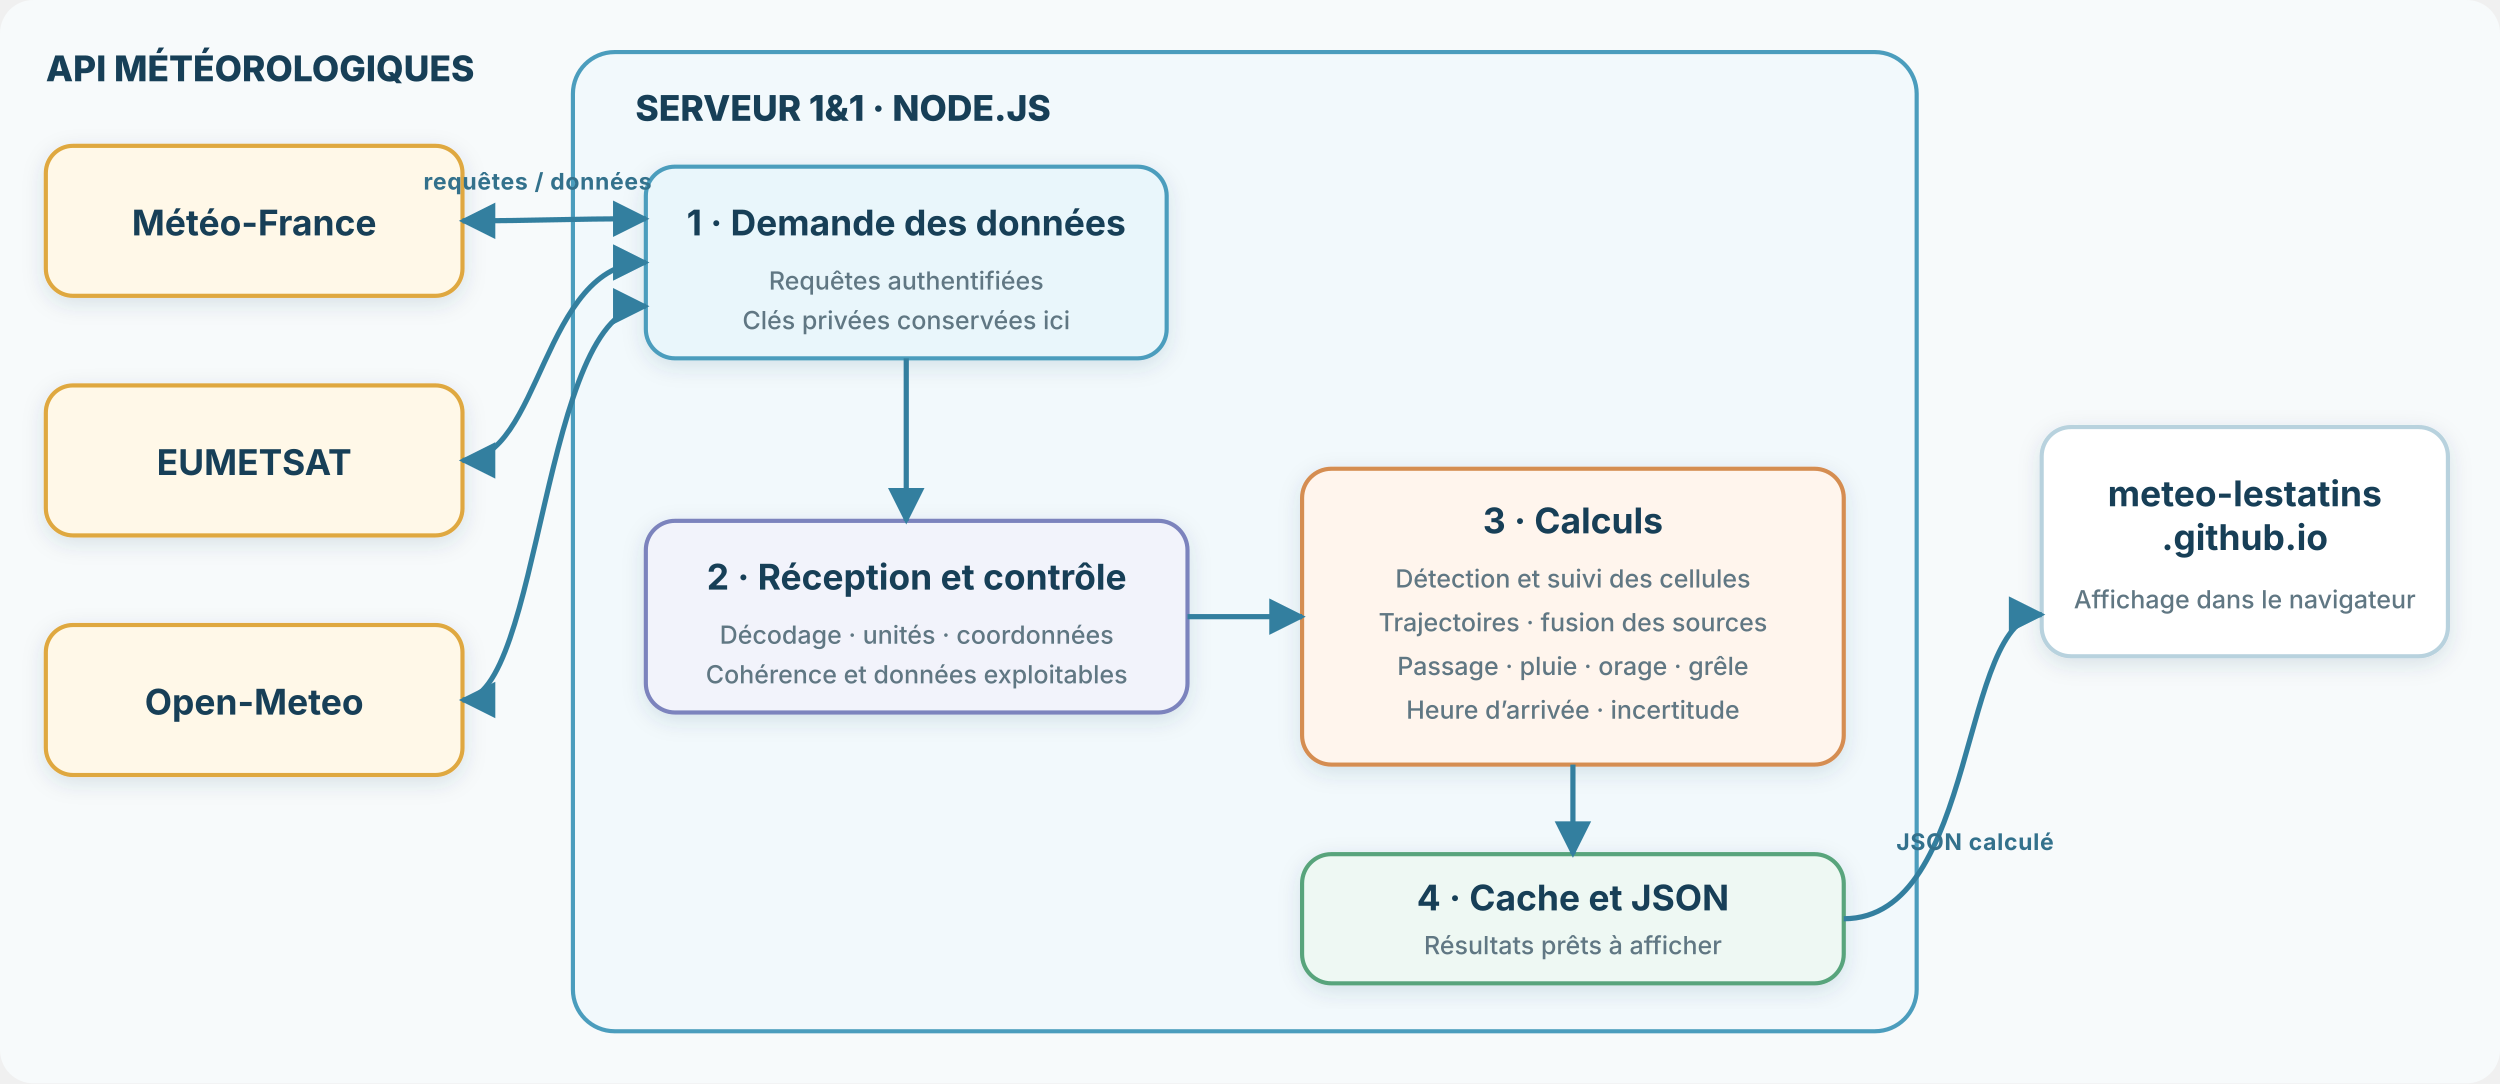
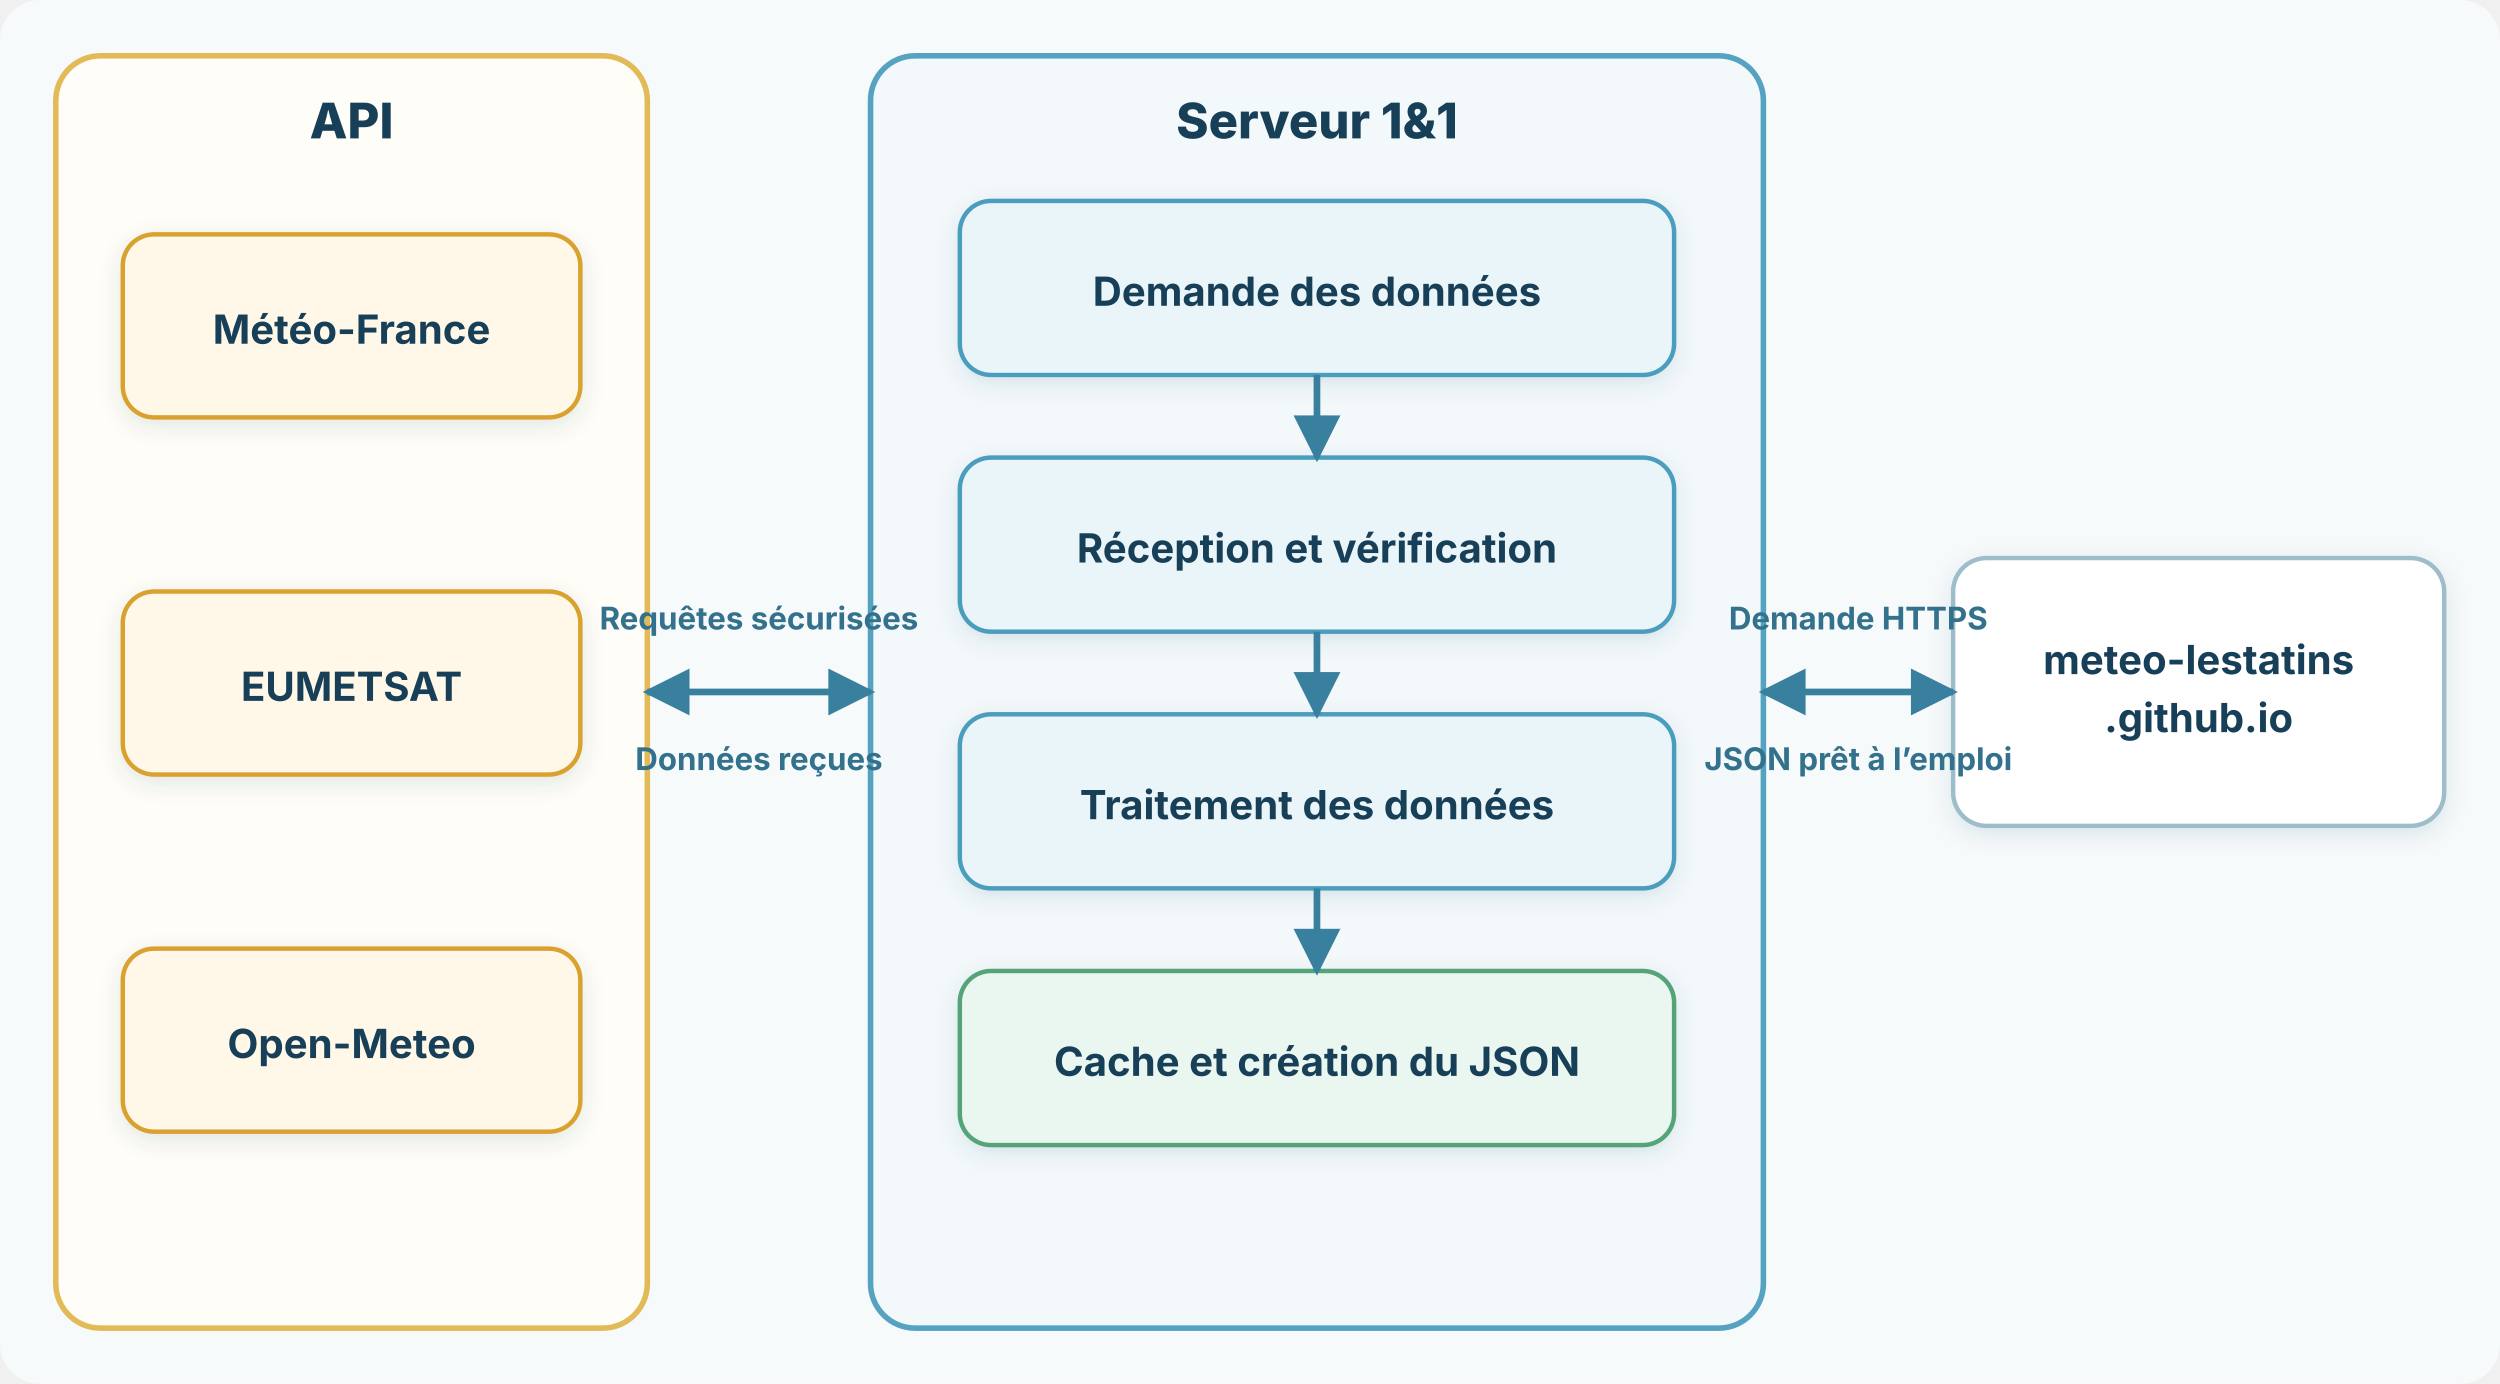
- <svg xmlns="http://www.w3.org/2000/svg" viewBox="0 0 1200 520" role="img" aria-labelledby="title description">
+ <svg xmlns="http://www.w3.org/2000/svg" viewBox="0 0 1120 620" role="img" aria-labelledby="title description">
  <defs>
    <marker id="arrow" viewBox="0 0 10 10" refX="9" refY="5" markerWidth="7" markerHeight="7" orient="auto-start-reverse">
-       <path d="M0 0 10 5 0 10Z" fill="#337f9f" />
+       <path d="M0 0 10 5 0 10Z" fill="#397f9e" />
    </marker>
    <filter id="shadow" x="-15%" y="-20%" width="130%" height="140%">
-       <feDropShadow dx="0" dy="3" stdDeviation="5" flood-color="#244e61" flood-opacity=".13" />
+       <feDropShadow dx="0" dy="3" stdDeviation="5" flood-color="#244e61" flood-opacity=".12" />
    </filter>
    <style>
-       .box{fill:#fff;stroke:#b8d2de;stroke-width:2;filter:url(#shadow)}
-       .host{fill:#f2f9fc;stroke:#4b9dbd;stroke-width:2}.api{fill:#fff8e8;stroke:#dfa83f}.request{fill:#e9f6fb;stroke:#4b9dbd}.receive{fill:#f2f3fb;stroke:#7b83bd}.compute{fill:#fff5ed;stroke:#d58d51}.cache{fill:#eef8f3;stroke:#58a47c}
-       .host-title{fill:#173f57;font:800 17px Inter,system-ui,sans-serif}.title{fill:#173f57;font:700 17px Inter,system-ui,sans-serif}.detail{fill:#607783;font:500 12px Inter,system-ui,sans-serif}
-       .arrow{fill:none;stroke:#337f9f;stroke-width:2.5;marker-end:url(#arrow)}.both{marker-start:url(#arrow)}
-       .label{fill:#33718c;font:700 11px Inter,system-ui,sans-serif;letter-spacing:.03em}
+       .frame{stroke-width:2.5}.api-frame{fill:#fffdf7;stroke:#e2bb58}.server-frame{fill:#f3f9fb;stroke:#55a3c1}
+       .box{stroke-width:2;filter:url(#shadow)}.source{fill:#fff8e8;stroke:#d9a12f}.server{fill:#eaf5f9;stroke:#4b9dbd}.output{fill:#eaf7f0;stroke:#55a378}.site{fill:#fff;stroke:#9dbdca}
+       .frame-title{fill:#173f57;font:800 22px Inter,system-ui,sans-serif}.node-title{fill:#173f57;font:700 18px Inter,system-ui,sans-serif}
+       .arrow{fill:none;stroke:#397f9e;stroke-width:3;marker-end:url(#arrow)}.both{marker-start:url(#arrow)}
+       .edge-label{fill:#33718c;font:700 14px Inter,system-ui,sans-serif}
    </style>
  </defs>
-   <rect width="1200" height="520" rx="16" fill="#f7fafb" />
-   <text class="host-title" x="22" y="39">API MÉTÉOROLOGIQUES</text>
-   <g transform="translate(22 70)">
-     <rect class="box api" width="200" height="72" rx="13" />
-     <text class="title" x="100" y="43" text-anchor="middle">Météo-France</text>
+   <rect width="1120" height="620" rx="18" fill="#f7fafb" />
+   <g aria-label="API">
+     <rect class="frame api-frame" x="25" y="25" width="265" height="570" rx="20" />
+     <text class="frame-title" x="157.5" y="62" text-anchor="middle">API</text>
+     <g transform="translate(55 105)">
+       <rect class="box source" width="205" height="82" rx="14" />
+       <text class="node-title" x="102.5" y="49" text-anchor="middle">Météo-France</text>
+     </g>
+     <g transform="translate(55 265)">
+       <rect class="box source" width="205" height="82" rx="14" />
+       <text class="node-title" x="102.5" y="49" text-anchor="middle">EUMETSAT</text>
+     </g>
+     <g transform="translate(55 425)">
+       <rect class="box source" width="205" height="82" rx="14" />
+       <text class="node-title" x="102.5" y="49" text-anchor="middle">Open-Meteo</text>
+     </g>
  </g>
-   <g transform="translate(22 185)">
-     <rect class="box api" width="200" height="72" rx="13" />
-     <text class="title" x="100" y="43" text-anchor="middle">EUMETSAT</text>
+   <g aria-label="Serveur 1&amp;1">
+     <rect class="frame server-frame" x="390" y="25" width="400" height="570" rx="20" />
+     <text class="frame-title" x="590" y="62" text-anchor="middle">Serveur 1&amp;1</text>
+     <g transform="translate(430 90)">
+       <rect class="box server" width="320" height="78" rx="14" />
+       <text class="node-title" x="160" y="47" text-anchor="middle">Demande des données</text>
+     </g>
+     <g transform="translate(430 205)">
+       <rect class="box server" width="320" height="78" rx="14" />
+       <text class="node-title" x="160" y="47" text-anchor="middle">Réception et vérification</text>
+     </g>
+     <g transform="translate(430 320)">
+       <rect class="box server" width="320" height="78" rx="14" />
+       <text class="node-title" x="160" y="47" text-anchor="middle">Traitement des données</text>
+     </g>
+     <g transform="translate(430 435)">
+       <rect class="box output" width="320" height="78" rx="14" />
+       <text class="node-title" x="160" y="47" text-anchor="middle">Cache et création du JSON</text>
+     </g>
+     <path class="arrow" d="M590 168V205" />
+     <path class="arrow" d="M590 283V320" />
+     <path class="arrow" d="M590 398V435" />
  </g>
-   <g transform="translate(22 300)">
-     <rect class="box api" width="200" height="72" rx="13" />
-     <text class="title" x="100" y="43" text-anchor="middle">Open-Meteo</text>
+   <g transform="translate(875 250)">
+     <rect class="box site" width="220" height="120" rx="15" />
+     <text class="node-title" x="110" y="52" text-anchor="middle">meteo-lestatins</text>
+     <text class="node-title" x="110" y="78" text-anchor="middle">.github.io</text>
  </g>
-   <g aria-label="Traitements exécutés sur le serveur personnel 1&amp;1">
-     <rect class="host" x="275" y="25" width="645" height="470" rx="20" />
-     <text class="host-title" x="305" y="58">SERVEUR 1&amp;1 · NODE.JS</text>
-     <g transform="translate(310 80)">
-       <rect class="box request" width="250" height="92" rx="14" />
-       <text class="title" x="125" y="33" text-anchor="middle">1 · Demande des données</text>
-       <text class="detail" x="125" y="59" text-anchor="middle">Requêtes authentifiées</text>
-       <text class="detail" x="125" y="78" text-anchor="middle">Clés privées conservées ici</text>
-     </g>
-     <g transform="translate(310 250)">
-       <rect class="box receive" width="260" height="92" rx="14" />
-       <text class="title" x="130" y="33" text-anchor="middle">2 · Réception et contrôle</text>
-       <text class="detail" x="130" y="59" text-anchor="middle">Décodage · unités · coordonnées</text>
-       <text class="detail" x="130" y="78" text-anchor="middle">Cohérence et données exploitables</text>
-     </g>
-     <g transform="translate(625 225)">
-       <rect class="box compute" width="260" height="142" rx="14" />
-       <text class="title" x="130" y="31" text-anchor="middle">3 · Calculs</text>
-       <text class="detail" x="130" y="57" text-anchor="middle">Détection et suivi des cellules</text>
-       <text class="detail" x="130" y="78" text-anchor="middle">Trajectoires · fusion des sources</text>
-       <text class="detail" x="130" y="99" text-anchor="middle">Passage · pluie · orage · grêle</text>
-       <text class="detail" x="130" y="120" text-anchor="middle">Heure d’arrivée · incertitude</text>
-     </g>
-     <g transform="translate(625 410)">
-       <rect class="box cache" width="260" height="62" rx="14" />
-       <text class="title" x="130" y="27" text-anchor="middle">4 · Cache et JSON</text>
-       <text class="detail" x="130" y="48" text-anchor="middle">Résultats prêts à afficher</text>
-     </g>
-     <path class="arrow" d="M570 296H625" />
-     <path class="arrow" d="M755 367V410" />
-     <path class="arrow" d="M435 172V250" />
-   </g>
-   <g transform="translate(980 205)">
-     <rect class="box" width="195" height="110" rx="14" />
-     <text class="title" x="97.5" y="38" text-anchor="middle">meteo-lestatins</text>
-     <text class="title" x="97.5" y="59" text-anchor="middle">.github.io</text>
-     <text class="detail" x="97.5" y="87" text-anchor="middle">Affichage dans le navigateur</text>
-   </g>
-   <path class="arrow both" d="M310 105C270 105 260 106 222 106" />
-   <path class="arrow both" d="M310 126C260 126 260 221 222 221" />
-   <path class="arrow both" d="M310 147C260 147 260 336 222 336" />
-   <text class="label" x="258" y="91" text-anchor="middle">requêtes / données</text>
-   <path class="arrow" d="M885 441C950 441 940 295 980 295" />
-   <text class="label" x="948" y="408" text-anchor="middle">JSON calculé</text>
+   <path class="arrow both" d="M290 310H390" />
+   <text class="edge-label" x="340" y="282" text-anchor="middle">Requêtes sécurisées</text>
+   <text class="edge-label" x="340" y="345" text-anchor="middle">Données reçues</text>
+   <path class="arrow both" d="M790 310H875" />
+   <text class="edge-label" x="832.5" y="282" text-anchor="middle">Demande HTTPS</text>
+   <text class="edge-label" x="832.5" y="345" text-anchor="middle">JSON prêt à l’emploi</text>
</svg>
